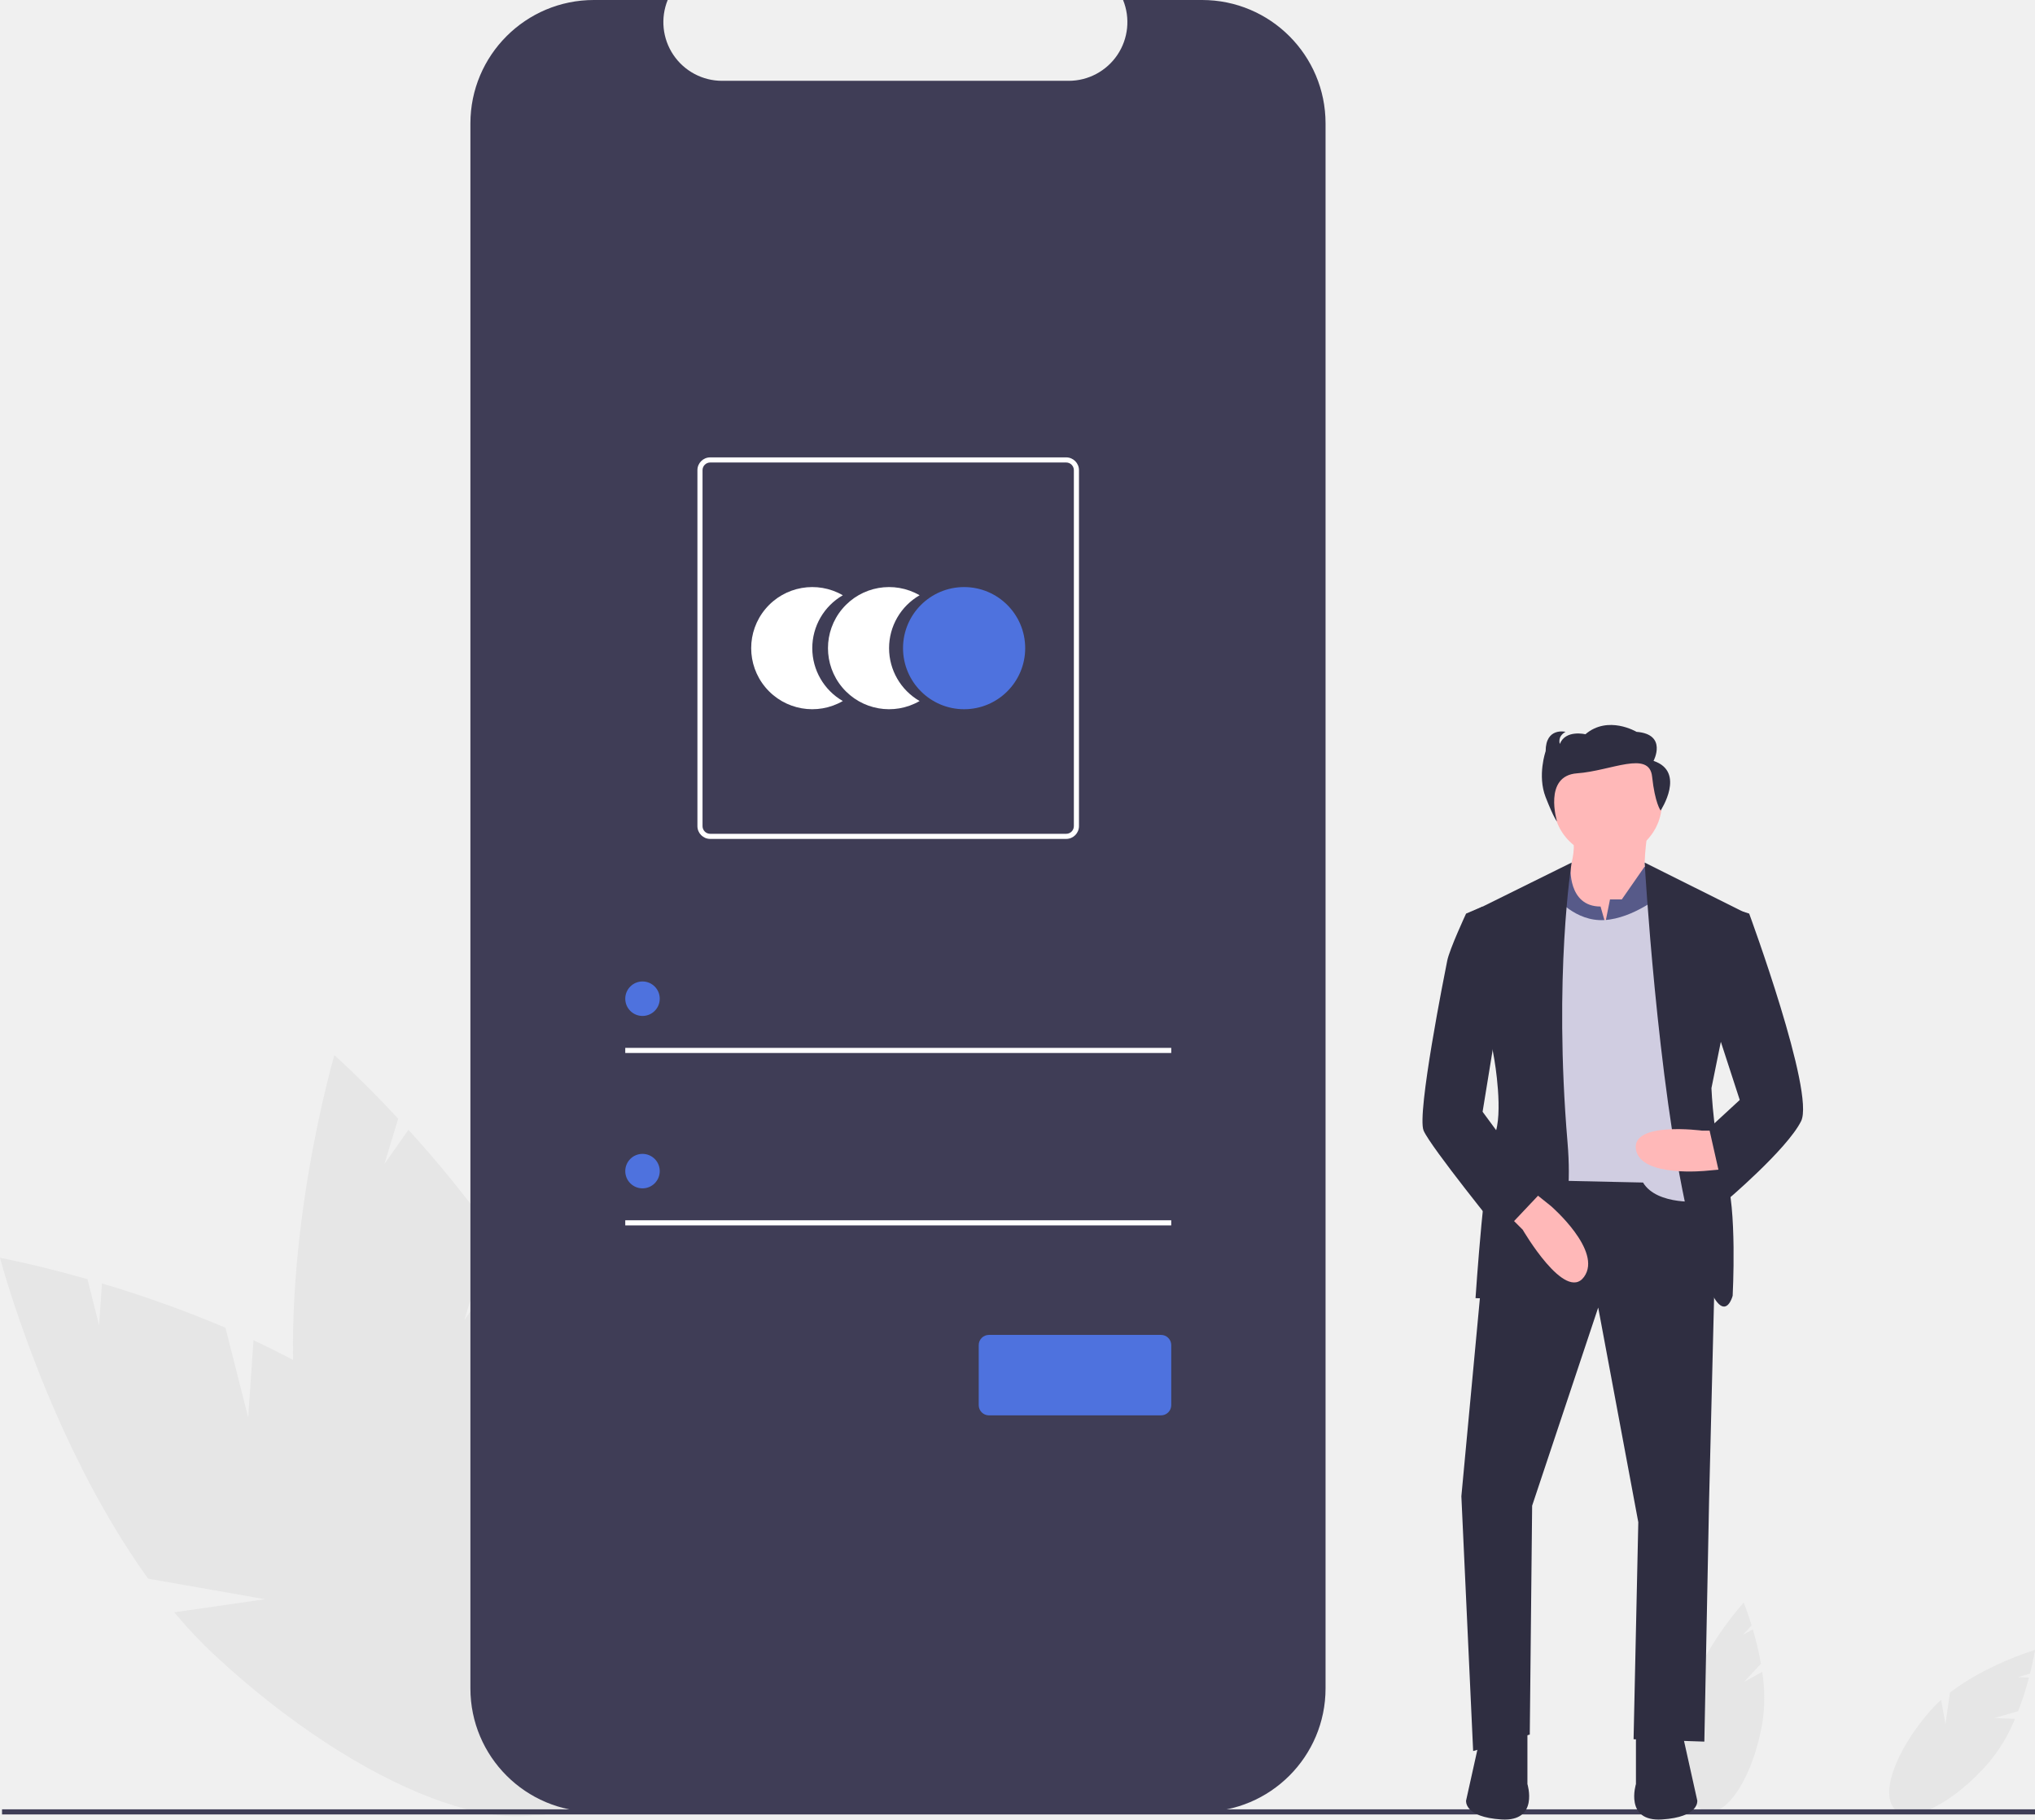
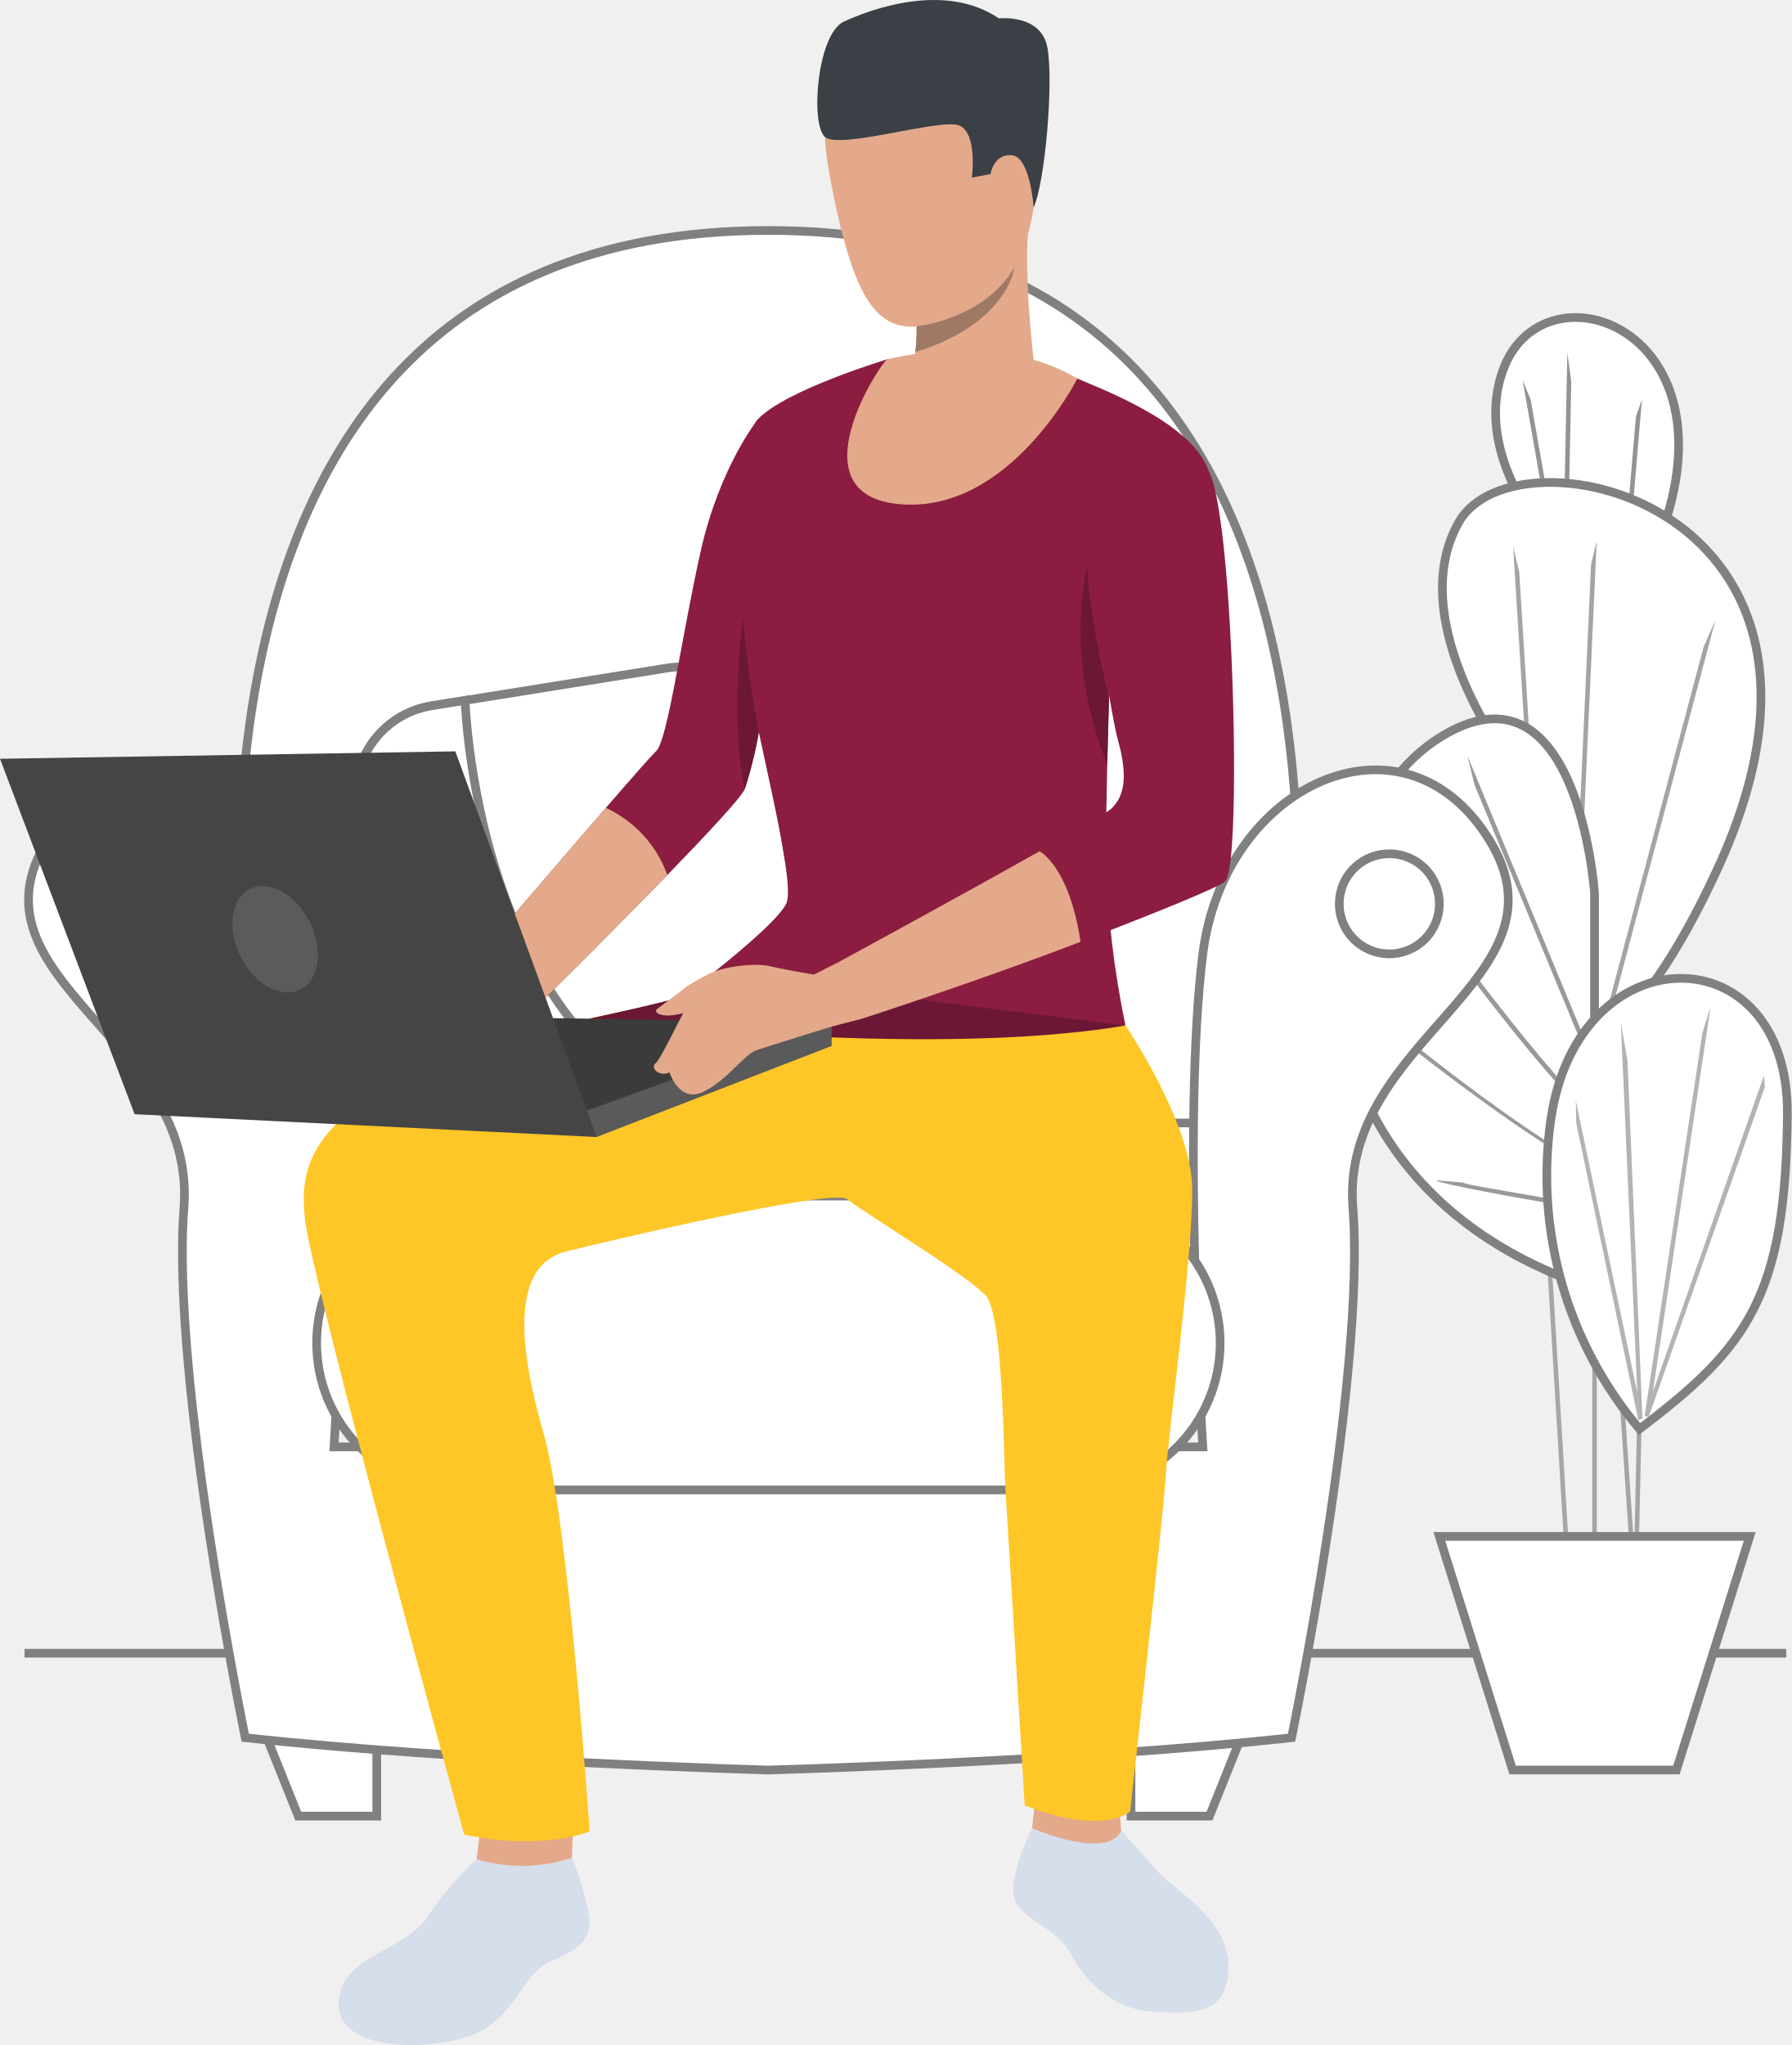
- <svg xmlns="http://www.w3.org/2000/svg" id="a9a7ffe7-bffb-40a8-a3c8-a3664a9c484c" data-name="Layer 1" width="796" height="711.771" viewBox="0 0 796 711.771">
-   <path d="M299.079,648.561l-8.89-35.065a455.323,455.323,0,0,0-48.307-17.331L240.759,612.461l-4.552-17.953C215.849,588.695,202,586.134,202,586.134s18.707,71.138,57.945,125.525l45.72,8.031-35.519,5.121a184.211,184.211,0,0,0,15.888,16.837c57.079,52.982,120.655,77.29,142,54.294s-7.623-84.588-64.702-137.57c-17.695-16.425-39.924-29.606-62.175-39.979Z" transform="translate(-202 -94.11445)" fill="#e6e6e6" />
-   <path d="M383.632,610.481l10.515-34.612a455.32,455.32,0,0,0-32.395-39.806l-9.384,13.37L357.751,531.711c-14.422-15.499-24.954-24.85-24.954-24.85s-20.757,70.568-15.281,137.406L352.504,674.775l-33.053-13.976a184.213,184.213,0,0,0,4.898,22.626c21.476,74.859,63.335,128.53,93.494,119.878s37.198-76.352,15.722-151.211c-6.658-23.207-18.874-45.981-32.559-66.362Z" transform="translate(-202 -94.11445)" fill="#e6e6e6" />
-   <path d="M884.18,752.056l6.615-7.145a122.562,122.562,0,0,0-3.164-13.447l-3.844,2.134,3.387-3.658c-1.67-5.449-3.121-8.951-3.121-8.951s-13.323,14.647-19.855,31.475l4.885,11.501-6.36-7.27a49.586,49.586,0,0,0-1.474,6.054c-3.601,20.651.224,38.568,8.544,40.019s17.984-14.114,21.585-34.765a65.281,65.281,0,0,0-.082-19.897Z" transform="translate(-202 -94.11445)" fill="#e6e6e6" />
-   <path d="M982.049,766.186l9.356-2.697a122.558,122.558,0,0,0,4.242-13.147l-4.394-.16,4.79-1.381C997.432,743.274,998,739.525,998,739.525s-18.976,5.652-33.266,16.681l-1.763,12.37-1.687-9.511a49.586,49.586,0,0,0-4.392,4.421c-13.757,15.817-19.744,33.132-13.372,38.675s22.691-2.787,36.448-18.603a65.281,65.281,0,0,0,10.215-17.075Z" transform="translate(-202 -94.11445)" fill="#e6e6e6" />
-   <path d="M720.497,142.406V754.57a48.301,48.301,0,0,1-48.292,48.292H434.312A48.306,48.306,0,0,1,386,754.57V142.406a48.306,48.306,0,0,1,48.312-48.292H463.17a22.966,22.966,0,0,0,21.246,31.617h135.631A22.966,22.966,0,0,0,641.293,94.114H672.205A48.301,48.301,0,0,1,720.497,142.406Z" transform="translate(-202 -94.11445)" fill="#3f3d56" />
-   <path d="M519.728,347.655a23.877,23.877,0,0,1,11.946-20.688,23.892,23.892,0,1,0,0,41.376A23.877,23.877,0,0,1,519.728,347.655Z" transform="translate(-202 -94.11445)" fill="#fff" />
-   <path d="M549.764,347.655a23.877,23.877,0,0,1,11.946-20.688,23.892,23.892,0,1,0,0,41.376A23.877,23.877,0,0,1,549.764,347.655Z" transform="translate(-202 -94.11445)" fill="#fff" />
-   <circle cx="377.117" cy="253.541" r="23.892" fill="#4e72de" />
-   <rect x="244.574" y="409.904" width="213.564" height="2" fill="#fff" />
-   <circle cx="251.319" cy="390.671" r="6.744" fill="#4e72de" />
-   <rect x="244.574" y="477.345" width="213.564" height="2" fill="#fff" />
-   <circle cx="251.319" cy="458.113" r="6.744" fill="#4e72de" />
-   <path d="M619.046,422.279H479.799a5.006,5.006,0,0,1-5-5V278.032a5.006,5.006,0,0,1,5-5H619.046a5.006,5.006,0,0,1,5,5V417.279A5.006,5.006,0,0,1,619.046,422.279ZM479.799,275.032a3.003,3.003,0,0,0-3,3V417.279a3.003,3.003,0,0,0,3,3H619.046a3.003,3.003,0,0,0,3-3V278.032a3.003,3.003,0,0,0-3-3Z" transform="translate(-202 -94.11445)" fill="#fff" />
-   <rect x="382.83" y="522.182" width="75.31" height="31.473" rx="4" fill="#4e72de" />
-   <rect x="0.795" y="707.767" width="795.205" height="2" fill="#3f3d56" />
-   <path d="M846.521,419.196s-2.768,17.533,0,20.301-17.533,25.838-17.533,25.838l-16.61-23.07s7.382-11.996,4.614-22.147Z" transform="translate(-202 -94.11445)" fill="#ffb8b8" />
-   <polygon points="583.621 457.039 571.62 585.306 576.23 684.967 598.377 678.508 599.304 588.998 625.145 511.485 640.829 595.459 638.98 680.355 666.664 681.279 668.513 587.155 671.756 455.695 583.621 457.039" fill="#2f2e41" />
-   <path d="M841.907,771.701v20.301S837.293,806.767,852.058,805.844s13.842-7.382,13.842-7.382l-5.537-24.915Z" transform="translate(-202 -94.11445)" fill="#2f2e41" />
-   <path d="M799.459,771.701v20.301s4.614,14.765-10.151,13.842-13.842-7.382-13.842-7.382l5.537-24.915Z" transform="translate(-202 -94.11445)" fill="#2f2e41" />
-   <circle cx="628.833" cy="314.008" r="21.224" fill="#ffb8b8" />
-   <path d="M829.911,455.185l1.846-9.228h4.614l8.922-12.834,7.688,7.298,1.846,43.371H804.995l4.614-46.139,6.719-4.529s-1.183,15.603,11.736,15.603Z" transform="translate(-202 -94.11445)" fill="#575a89" />
-   <path d="M810.532,445.034s7.642,9.674,19.047,8.99,22.479-9.913,22.479-9.913L867.745,564.074s-17.533,1.846-23.07-7.382l-42.448-.923.923-111.657Z" transform="translate(-202 -94.11445)" fill="#d0cde1" />
-   <path d="M816.762,431.531l-40.373,19.963,10.151,57.213s3.691,21.224,0,29.529-7.382,63.672-7.382,63.672,41.525,4.614,35.989-60.904S816.762,431.531,816.762,431.531Z" transform="translate(-202 -94.11445)" fill="#2f2e41" />
-   <path d="M792.076,569.61l5.537,5.537s16.61,28.606,23.992,18.456-12.919-27.684-12.919-27.684l-9.228-7.382Z" transform="translate(-202 -94.11445)" fill="#ffb8b8" />
-   <path d="M845.314,431.531l39.964,19.963-13.842,68.286s.923,22.147,5.537,34.143,2.768,47.062,2.768,47.062-5.537,21.224-17.533-31.375S845.314,431.531,845.314,431.531Z" transform="translate(-202 -94.11445)" fill="#2f2e41" />
-   <path d="M876.05,536.39H867.745s-27.684-3.691-25.838,7.382,27.684,8.305,27.684,8.305l10.151-.923Z" transform="translate(-202 -94.11445)" fill="#ffb8b8" />
-   <path d="M781.926,448.725l-6.46,2.768s-6.46,13.842-7.382,18.456S756.088,529.93,758.856,536.39s30.452,40.603,30.452,40.603l15.687-16.61L781.926,529.008l6.46-39.68Z" transform="translate(-202 -94.11445)" fill="#2f2e41" />
-   <path d="M871.436,449.648l12.21,1.03,2.555.815s25.838,70.132,20.301,81.205-29.529,31.375-29.529,31.375l-6.46-28.606,11.996-11.073-11.996-36.912Z" transform="translate(-202 -94.11445)" fill="#2f2e41" />
-   <path d="M848.79,391.757s5.553-10.419-6.663-11.366c0,0-11.105-6.63-19.989.947,0,0-7.774-1.894-9.995,3.789,0,0-1.111-2.842,2.221-4.736,0,0-7.774-1.894-7.774,7.578,0,0-3.332,9.472,0,17.997s4.442,9.472,4.442,9.472-5.475-17.873,7.851-18.82,28.24-9.122,29.35,1.297,3.332,13.261,3.332,13.261S861.561,396.019,848.79,391.757Z" transform="translate(-202 -94.11445)" fill="#2f2e41" />
+ <svg xmlns="http://www.w3.org/2000/svg" width="206.459" height="235.613" viewBox="0 0 206.459 235.613">
+   <defs>
+     <style>.a{fill:#fff;stroke:gray;stroke-miterlimit:10;}.b{fill:#a4a4a4;}.c{fill:#a6a6a6;}.d{fill:#939393;}.e{fill:#999;}.f{fill:#b3b3b3;}.g{fill:#d6deeb;}.h{fill:#8c1d40;}.i{fill:#e3a98a;}.j{fill:#ffc627;}.k{fill:#3b3f46;}.l{fill:#9f7964;}.m{fill:#6b1735;}.n{fill:#3b3b3b;}.o{fill:#5a5a5a;}.p{fill:#454545;}.q{fill:#5b5b5b;}</style>
+   </defs>
+   <line class="a" x2="203" transform="translate(2.832 190.475)" />
+   <g transform="translate(184.745 133.417)">
+     <rect class="b" width="0.524" height="44.565" transform="translate(0 0.035) rotate(-3.865)" />
+   </g>
+   <g transform="translate(172.884 56.391)">
+     <rect class="c" width="0.524" height="120.815" transform="translate(0 0.032) rotate(-3.46)" />
+   </g>
+   <g transform="translate(183.474 38.9)">
+     <rect class="b" width="0.524" height="140.684" />
+   </g>
+   <g transform="translate(188.313 94.328)">
+     <rect class="b" width="84.253" height="0.524" transform="translate(0 84.232) rotate(-88.737)" />
+   </g>
+   <g transform="translate(172.34 36.58)">
+     <path class="a" d="M254.389,130.393s-14.624-12.471-10.283-24.916,25.768-5.711,18.96,16.744A15.446,15.446,0,0,1,254.389,130.393Z" transform="translate(-243.301 -99.295)" />
+   </g>
+   <g transform="translate(187.373 46.024)">
+     <path class="d" d="M262.684,126.524l-.522-.045,1.133-13.353.694-1.982Z" transform="translate(-262.162 -111.144)" />
+   </g>
+   <g transform="translate(180.175 40.608)">
+     <path class="d" d="M253.655,125.464l-.524-.011.427-21.1.456,3.362Z" transform="translate(-253.131 -104.35)" />
+   </g>
+   <g transform="translate(175.445 43.802)">
+     <path class="d" d="M249.745,122.838,247.2,108.357l.923,2.222,2.142,12.168Z" transform="translate(-247.197 -108.357)" />
+   </g>
+   <g transform="translate(163.943 55.594)">
+     <path class="a" d="M243.01,155.7s-12.674-16.4-6.077-28,49.057-2.009,29.861,39.828-34.028,13.7-34.028,13.7Z" transform="translate(-232.766 -123.151)" />
+   </g>
+   <g transform="translate(184.782 71.439)">
+     <path class="b" d="M259.417,189.616l-.506-.135,11.516-43.327,1.373-3.125Z" transform="translate(-258.911 -143.031)" />
+   </g>
+   <g transform="translate(181.123 62.291)">
+     <path class="b" d="M254.844,183.164l-.524-.024,2.217-48.832.65-2.755Z" transform="translate(-254.321 -131.553)" />
+   </g>
+   <g transform="translate(174.354 62.969)">
+     <path class="b" d="M248,167.321,245.827,132.4l.707,2.93,1.991,31.954Z" transform="translate(-245.827 -132.404)" />
+   </g>
+   <g transform="translate(153.98 82.823)">
+     <path class="a" d="M250.021,177.385s-1.91-28.146-18.056-17.777-20.139,51.01,18.056,63.359Z" transform="translate(-220.265 -157.314)" />
+   </g>
+   <g transform="translate(169.1 87.099)">
+     <path class="e" d="M256.4,205.531l-16.351-39.511-.815-3.341,17.651,42.651Z" transform="translate(-239.235 -162.679)" />
+   </g>
+   <g transform="translate(159.323 97.72)">
+     <path class="e" d="M256.575,211.022c-1.464-.053-3.878-1.879-7.381-5.581-2.73-2.885-6.09-6.891-9.989-11.905C232.573,185,228.5,179.1,228.444,179.01L226.969,176c.06.086,6.027,8.692,12.652,17.212,11.022,14.175,15.314,17.223,16.974,17.282Z" transform="translate(-226.969 -176.004)" />
+   </g>
+   <g transform="translate(156.568 115.852)">
+     <path class="e" d="M258.319,220.947c-3.365,0-10.251-3.74-20.465-11.116-7.582-5.475-14.275-11.022-14.341-11.077l2.1,1.033c2.547,2.068,24.914,20.637,32.709,20.637Z" transform="translate(-223.513 -198.753)" />
+   </g>
+   <g transform="translate(165.485 135.986)">
+     <path class="e" d="M237.757,224.274c.4.219,2.843.624,9.144,1.71,3.511.6,12.074,2.021,15.751,2.111l-.013.524c-3.762-.092-12.493-1.542-16.072-2.162-2.906-.5-5.854-1.049-8.086-1.5-3.571-.721-3.7-.855-3.781-.943Z" transform="translate(-234.7 -224.014)" />
+   </g>
+   <g transform="translate(178.227 112.719)">
+     <path class="a" d="M261.377,246.746a45.226,45.226,0,0,1-10.216-35.657c3.125-21.6,27.432-21.576,27.257-.593S273.846,237.314,261.377,246.746Z" transform="translate(-250.686 -194.823)" />
+   </g>
+   <g transform="translate(189.504 116.013)">
+     <path class="f" d="M265.3,246.208l-.461-.125,6.658-44.159.945-2.969-6.653,44.354,12.8-36.454.1,1.342Z" transform="translate(-264.835 -198.955)" />
+   </g>
+   <g transform="translate(181.574 117.842)">
+     <path class="f" d="M262.094,247.006l-7.147-34.17-.06-2.631,7.089,33.635-1.9-42.59.773,4.353,1.725,41.266Z" transform="translate(-254.886 -201.25)" />
+   </g>
+   <g transform="translate(3.284 26.551)">
+     <path class="a" d="M122.619,86.713c-80.934,0-58.08,108.659-58.08,108.659H180.7S203.553,86.713,122.619,86.713Z" transform="translate(-37.36 -86.713)" />
+     <path class="a" d="M65.3,303.571l3.9,9.739h9.045v-9.368A30.876,30.876,0,0,0,65.3,303.571Z" transform="translate(-38.118 -130.623)" />
+     <path class="a" d="M203.532,303.571l-3.9,9.739h-9.045v-9.368A30.876,30.876,0,0,1,203.532,303.571Z" transform="translate(-63.546 -130.623)" />
+     <rect class="a" width="104.111" height="33.862" transform="translate(33.203 102.832)" />
+     <path class="a" d="M199.537,172.773c-9.9-16.051-30.575-6.419-33.022,13.114s0,56.8,0,56.8H66.4s2.449-37.271,0-56.8-23.124-29.165-33.023-13.114,17.245,22.852,15.733,42.355,7.064,61.065,7.064,61.065c25.14,2.761,60.284,3.725,60.284,3.725s35.143-.964,60.284-3.725c0,0,8.576-41.562,7.065-61.065S209.436,188.823,199.537,172.773Z" transform="translate(-31.198 -102.537)" />
+     <path class="a" d="M16.931,0H87.18a16.931,16.931,0,0,1,16.931,16.931v0a16.93,16.93,0,0,1-16.93,16.93H16.931A16.931,16.931,0,0,1,0,16.931v0A16.931,16.931,0,0,1,16.931,0Z" transform="translate(33.203 111.252)" />
+     <circle class="a" cx="5.768" cy="5.768" r="5.768" transform="translate(8.338 74.485) rotate(-22.694)" />
+     <circle class="a" cx="5.768" cy="5.768" r="5.768" transform="translate(148.652 77.381) rotate(-43.594)" />
+     <path class="a" d="M124.809,203.092a10.838,10.838,0,0,1-1.869.481l-27.072,4.35a10.443,10.443,0,0,1-11.956-8.651l-5.3-33.03a10.433,10.433,0,0,1,8.643-11.957l3.844-.62,23.227-3.721a10.426,10.426,0,0,1,11.949,8.651l5.3,33.03A10.426,10.426,0,0,1,124.809,203.092Z" transform="translate(-40.794 -99.519)" />
+     <path class="a" d="M124.809,204.073a10.839,10.839,0,0,1-1.869.481l-27.072,4.35a10.443,10.443,0,0,1-11.956-8.651l-5.3-33.03a10.433,10.433,0,0,1,8.643-11.957l3.844-.62a.008.008,0,0,0,.008.008S92.424,199.528,124.809,204.073Z" transform="translate(-40.794 -100.501)" />
+   </g>
+   <path class="g" d="M91.922,322.112a37.318,37.318,0,0,0-5.708,6.687c-2.7,4.051-9.87,4.267-10.177,9.8s9.747,5.7,15.026,3.9,6.077-7.2,9.269-8.552,4.849-2.443,4.6-5.08a32.112,32.112,0,0,0-2.012-6.916,21.74,21.74,0,0,1-3.149.762A26.1,26.1,0,0,1,91.922,322.112Z" transform="translate(-37.012 -107.904)" />
+   <path class="h" d="M131.859,130.07s-2.024,12.031-3.654,19.979h0a47.671,47.671,0,0,1-1.629,6.577c-.466,1.011-4.263,5.088-8.911,9.874-8.155,8.394-18.93,18.966-18.93,18.966l-4.212-8s9.57-11.218,16.058-18.705c3-3.465,5.345-6.128,5.774-6.513,1.357-1.213,2.931-13.169,5.143-23.021s6.647-15.295,6.647-15.295Z" transform="translate(-40.766 -65.687)" />
+   <path class="i" d="M117.665,177.915c-8.155,8.394-18.93,18.966-18.93,18.966l-4.212-8s9.57-11.218,16.058-18.705A13.612,13.612,0,0,1,117.665,177.915Z" transform="translate(-40.766 -77.102)" />
+   <g transform="translate(116.749 210.638)">
+     <path class="g" d="M186,317.951s2.77,3.062,4.408,4.919,7.911,5.174,7.945,10.688c.037,5.979-4.628,5.456-8.778,5.237s-7.522-3.085-9.269-6.47-6.4-4.275-6.724-7.005,2.154-7.644,2.154-7.644Z" transform="translate(-173.555 -317.675)" />
+   </g>
+   <path class="i" d="M176.831,311.29l-.536,5.089s8.662,3.775,10.264.276l-.371-4.532Z" transform="translate(-57.362 -105.741)" />
+   <path class="i" d="M96.442,317.533l-.473,3.683a18.164,18.164,0,0,0,11-.164l.117-3.276Z" transform="translate(-41.059 -107.008)" />
+   <path class="h" d="M175.669,182.094c.3,1.07-55.44,0-55.44,0s15.42-11.223,16.418-14.222-3.925-20.987-4.569-26.841c-.514-4.683-1.8-25.639,1.285-28.839,3.228-3.347,14.849-6.854,14.849-6.854l16.942.63a26.576,26.576,0,0,1,4.8,1.513c2,.928,13.429,5,15.285,10.71s-11.4,24.073-11.4,24.073-.026.825-.066,2.177h0c-.051,1.8-.127,4.543-.2,7.516-.088,3.851-.167,8.089-.167,11.186A110.666,110.666,0,0,0,175.669,182.094Z" transform="translate(-45.983 -63.942)" />
+   <path class="j" d="M165.678,200.9s7.582,11.136,7.689,18.739-2.809,28.682-3.023,32.858-4.14,38.977-4.14,38.977-3.034,2.819-12.136-.714c0,0-2.009-33-2.223-36.537s-.214-19.808-2.249-22.164-14.348-9.744-15.954-11.136-29.586,5.287-32.519,6.047c-7.591,1.969-4.131,15.178-2.452,21.1,2.81,9.907,5.266,45.687,5.266,45.687s-5.407,2.3-14.465.357c0,0-17.785-64.605-18.356-71.029s-.852-17.019,42.977-25.071Z" transform="translate(-35.991 -82.752)" />
+   <path class="i" d="M158.154,59.1s-14.706-3.317-11.348,15.191,6.9,19.964,15.77,16.133,8.078-15.688,8.524-21.5S162.845,59.3,158.154,59.1Z" transform="translate(-51.275 -54.51)" />
+   <path class="i" d="M156.288,105.361s6.513,6.906,16.807.63c0,0-2.3-14.965-1.09-22.253s-13.43,11.294-13.43,11.294c.193.1.32.8.349,1.786a19.959,19.959,0,0,1-.153,2.966C158.467,102.207,157.714,104.765,156.288,105.361Z" transform="translate(-53.301 -59.214)" />
+   <path class="i" d="M171.031,74.772c.194-1.633,3.421-2.232,3.682.217s-1.467,6.745-2.692,6.321S170.764,77.024,171.031,74.772Z" transform="translate(-56.266 -57.449)" />
+   <path class="k" d="M170.166,77.305s-.379-5.831-2.509-6.014-2.458,2.166-2.458,2.166l-2.15.406s.679-5.111-1.447-6-13.779,2.814-15.487,1.314-.9-11.868,2.184-13.288,11.614-4.6,17.862-.369c0,0,4.87-.555,5.592,3.375S171.489,74.382,170.166,77.305Z" transform="translate(-51.058 -53.401)" />
+   <path class="l" d="M159.4,101.813c10.62-3.275,11.419-9.669,11.43-9.769-3.5,6.009-11.277,6.8-11.277,6.8A19.966,19.966,0,0,1,159.4,101.813Z" transform="translate(-53.933 -61.244)" />
+   <path class="i" d="M176.078,107.306s-7.777,15.483-20.341,14.482-2.142-16.56-1.57-16.7C154.794,104.926,167.052,101.872,176.078,107.306Z" transform="translate(-51.937 -63.688)" />
+   <path class="m" d="M112.229,199.438s38.495,4.746,61.817.784l-44.564-5.567S129.22,195.79,112.229,199.438Z" transform="translate(-44.359 -82.069)" />
+   <path class="i" d="M147.622,192.454l-2.868,1.453s.654,4.555,2.224,5.936l3.218-.822S149.525,194.025,147.622,192.454Z" transform="translate(-50.96 -81.623)" />
+   <path class="h" d="M192.9,168.345c-.573.664-8.142,3.708-16.69,7h0c-11.68,4.5-24.854,8.756-24.854,8.756l-3-6.428s13.8-7.5,23.12-12.755c4.4-2.484,7.809-4.467,8.29-4.926,1.5-1.428,1.887-3.717.785-7.71s-3.641-22.344-3.926-24.485.714-7.852,6.068-8.138,8.079,1.226,8.079,1.226,1.344.559,2.343,13.551S194.253,166.775,192.9,168.345Z" transform="translate(-51.69 -66.841)" />
+   <path class="m" d="M186.564,150.4h0c-.051,1.8-.127,4.543-.2,7.516-5.225-12.808-2.206-23.03-2.155-23.2C183.646,138.194,186.523,150.232,186.564,150.4Z" transform="translate(-58.783 -69.905)" />
+   <path class="m" d="M136.153,155.9h0a47.667,47.667,0,0,1-1.629,6.577c-1.785-8.638-.179-19.7-.179-19.7A111.3,111.3,0,0,0,136.153,155.9Z" transform="translate(-48.713 -71.542)" />
+   <path class="i" d="M176.206,186.88h0c-11.68,4.5-25.28,8.893-25.28,8.893l-2.574-6.566s13.8-7.5,23.12-12.755C171.472,176.452,174.863,178.1,176.206,186.88Z" transform="translate(-51.69 -78.375)" />
+   <path class="n" d="M133.378,200.967l-54.715-.805,27.625,14.027Z" transform="translate(-37.547 -83.187)" />
+   <path class="o" d="M112.777,214.393l27.09-10.493v-2.728l-29.231,10.545Z" transform="translate(-44.036 -83.392)" />
+   <g transform="translate(75.344 111.163)">
+     <path class="i" d="M140.675,194.091s-3.418-.532-5.78-1.082c-1.828-.426-6.373.161-7.531,1.334s-4.84,9.348-5.535,9.846.356,1.654,1.58,1.074c0,0,1.122,3.576,3.894,2.237s4.652-4.263,6.1-4.777,9.9-3.113,9.9-3.113S142.853,193.22,140.675,194.091Z" transform="translate(-121.606 -192.87)" />
+   </g>
+   <g transform="translate(75.591 112.1)">
+     <path class="i" d="M128.261,194.045a23.947,23.947,0,0,0-2.769,1.533c-.573.473-2.9,2.212-3.458,2.621s.849,1.573,5-.226S128.261,194.045,128.261,194.045Z" transform="translate(-121.916 -194.045)" />
+   </g>
+   <path class="p" d="M95.819,206.445,79.543,162.01l-52.466.856,15.511,40.949Z" transform="translate(-27.077 -75.444)" />
+   <path class="q" d="M69.574,185.619c1.6,3.2,1.117,6.686-1.08,7.786s-5.277-.6-6.878-3.805-1.118-6.686,1.08-7.786S67.974,182.418,69.574,185.619Z" transform="translate(-33.895 -79.395)" />
+   <path class="a" d="M235.162,275.494l8.446,26.914h18.874l8.446-26.914Z" transform="translate(-69.309 -98.476)" />
</svg>
